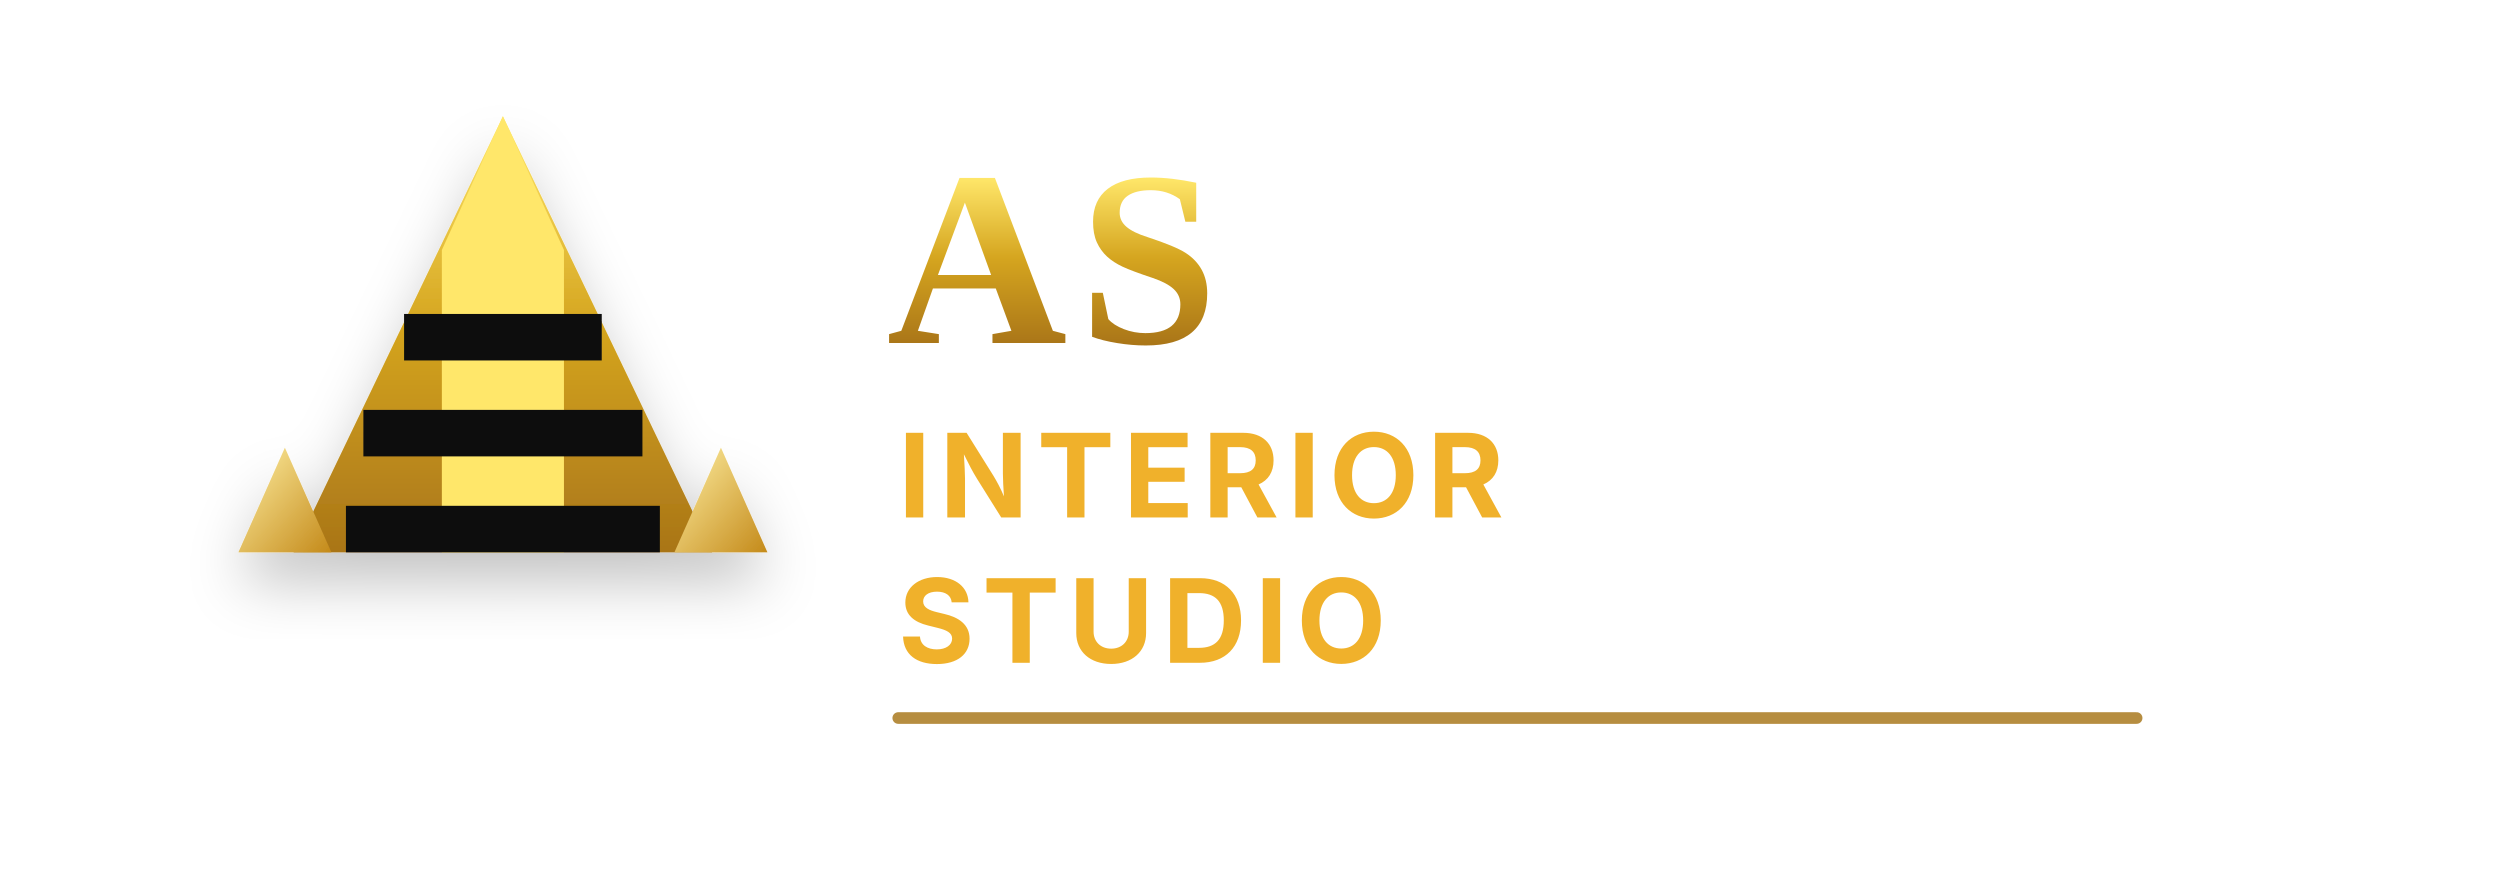
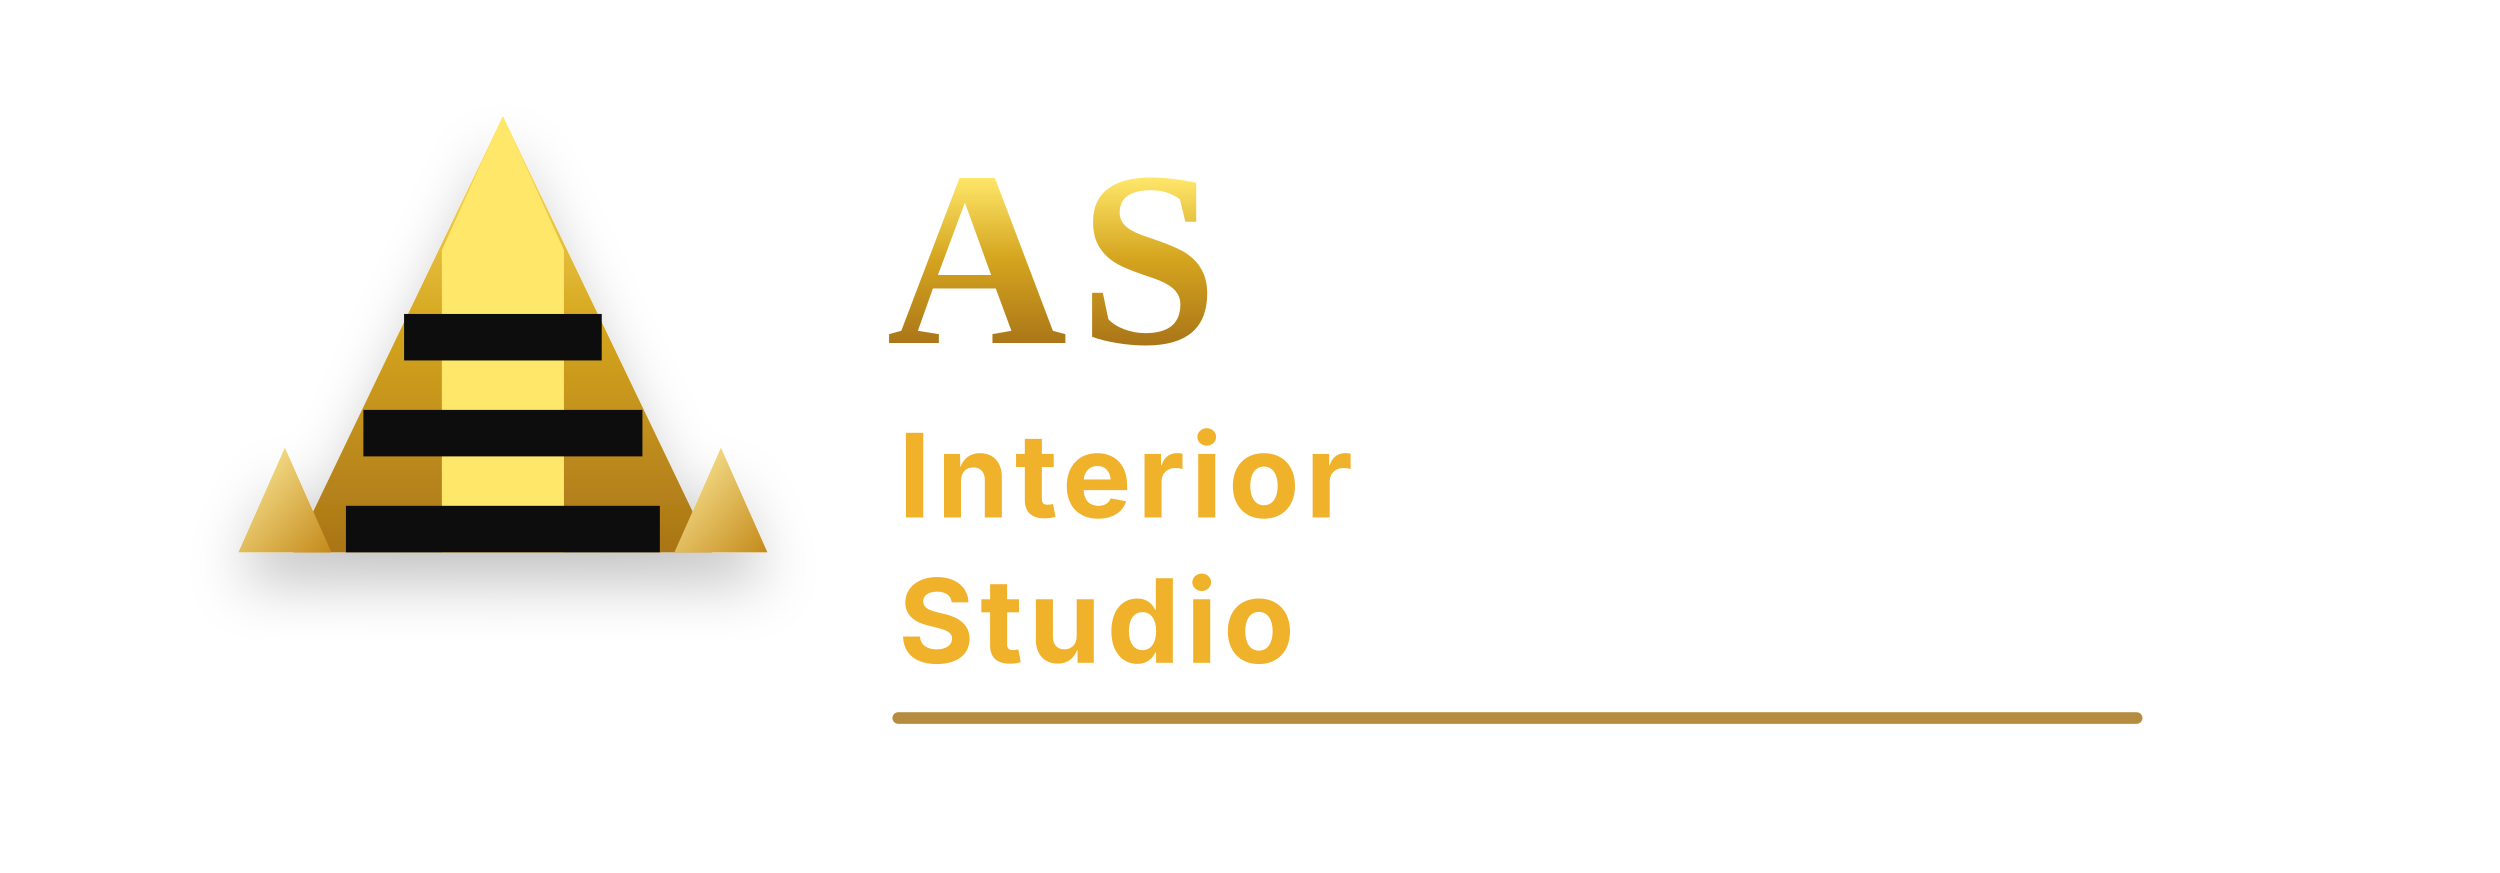
<svg xmlns="http://www.w3.org/2000/svg" width="860" height="300" viewBox="0 0 860 300" fill="none" role="img" aria-labelledby="title desc">
  <defs>
    <linearGradient id="gold" x1="0" y1="0" x2="0" y2="1">
      <stop offset="0" stop-color="#FFE76A" />
      <stop offset="0.48" stop-color="#D5A51F" />
      <stop offset="1" stop-color="#A97518" />
    </linearGradient>
    <linearGradient id="softGold" x1="0" y1="0" x2="1" y2="1">
      <stop offset="0" stop-color="#FFF0A3" />
      <stop offset="1" stop-color="#C48A1A" />
    </linearGradient>
    <filter id="shadow" x="-10%" y="-10%" width="120%" height="130%" color-interpolation-filters="sRGB">
      <feDropShadow dx="0" dy="10" stdDeviation="10" flood-color="#000000" flood-opacity="0.24" />
    </filter>
  </defs>
  <g filter="url(#shadow)">
    <path d="M101 190H245L173 40L101 190Z" fill="url(#gold)" />
    <path d="M173 40L194 86V190H152V86L173 40Z" fill="#FFE76A" />
    <path d="M125 141H221V157H125V141Z" fill="#10100E" />
    <path d="M139 108H207V124H139V108Z" fill="#10100E" />
    <path d="M119 174H227V190H119V174Z" fill="#10100E" />
    <path d="M82 190H114L98 154L82 190Z" fill="url(#softGold)" />
    <path d="M232 190H264L248 154L232 190Z" fill="url(#softGold)" />
  </g>
  <g>
    <text x="305" y="118" fill="url(#gold)" font-family="Georgia, 'Times New Roman', serif" font-size="86" font-weight="700" letter-spacing="4">
      AS
    </text>
-     <text x="309" y="178" fill="#F0B12B" font-family="Inter, Arial, sans-serif" font-size="40" font-weight="700" letter-spacing="3">
-       INTERIOR
+     <text x="309" y="178" fill="#F0B12B" font-family="Inter, Arial, sans-serif" font-size="40" font-weight="700" letter-spacing="2">
+       Interior
    </text>
-     <text x="309" y="228" fill="#F0B12B" font-family="Inter, Arial, sans-serif" font-size="40" font-weight="700" letter-spacing="3">
-       STUDIO
+     <text x="309" y="228" fill="#F0B12B" font-family="Inter, Arial, sans-serif" font-size="40" font-weight="700" letter-spacing="2">
+       Studio
    </text>
    <path d="M309 247H735" stroke="#B68D40" stroke-width="4" stroke-linecap="round" />
  </g>
</svg>
